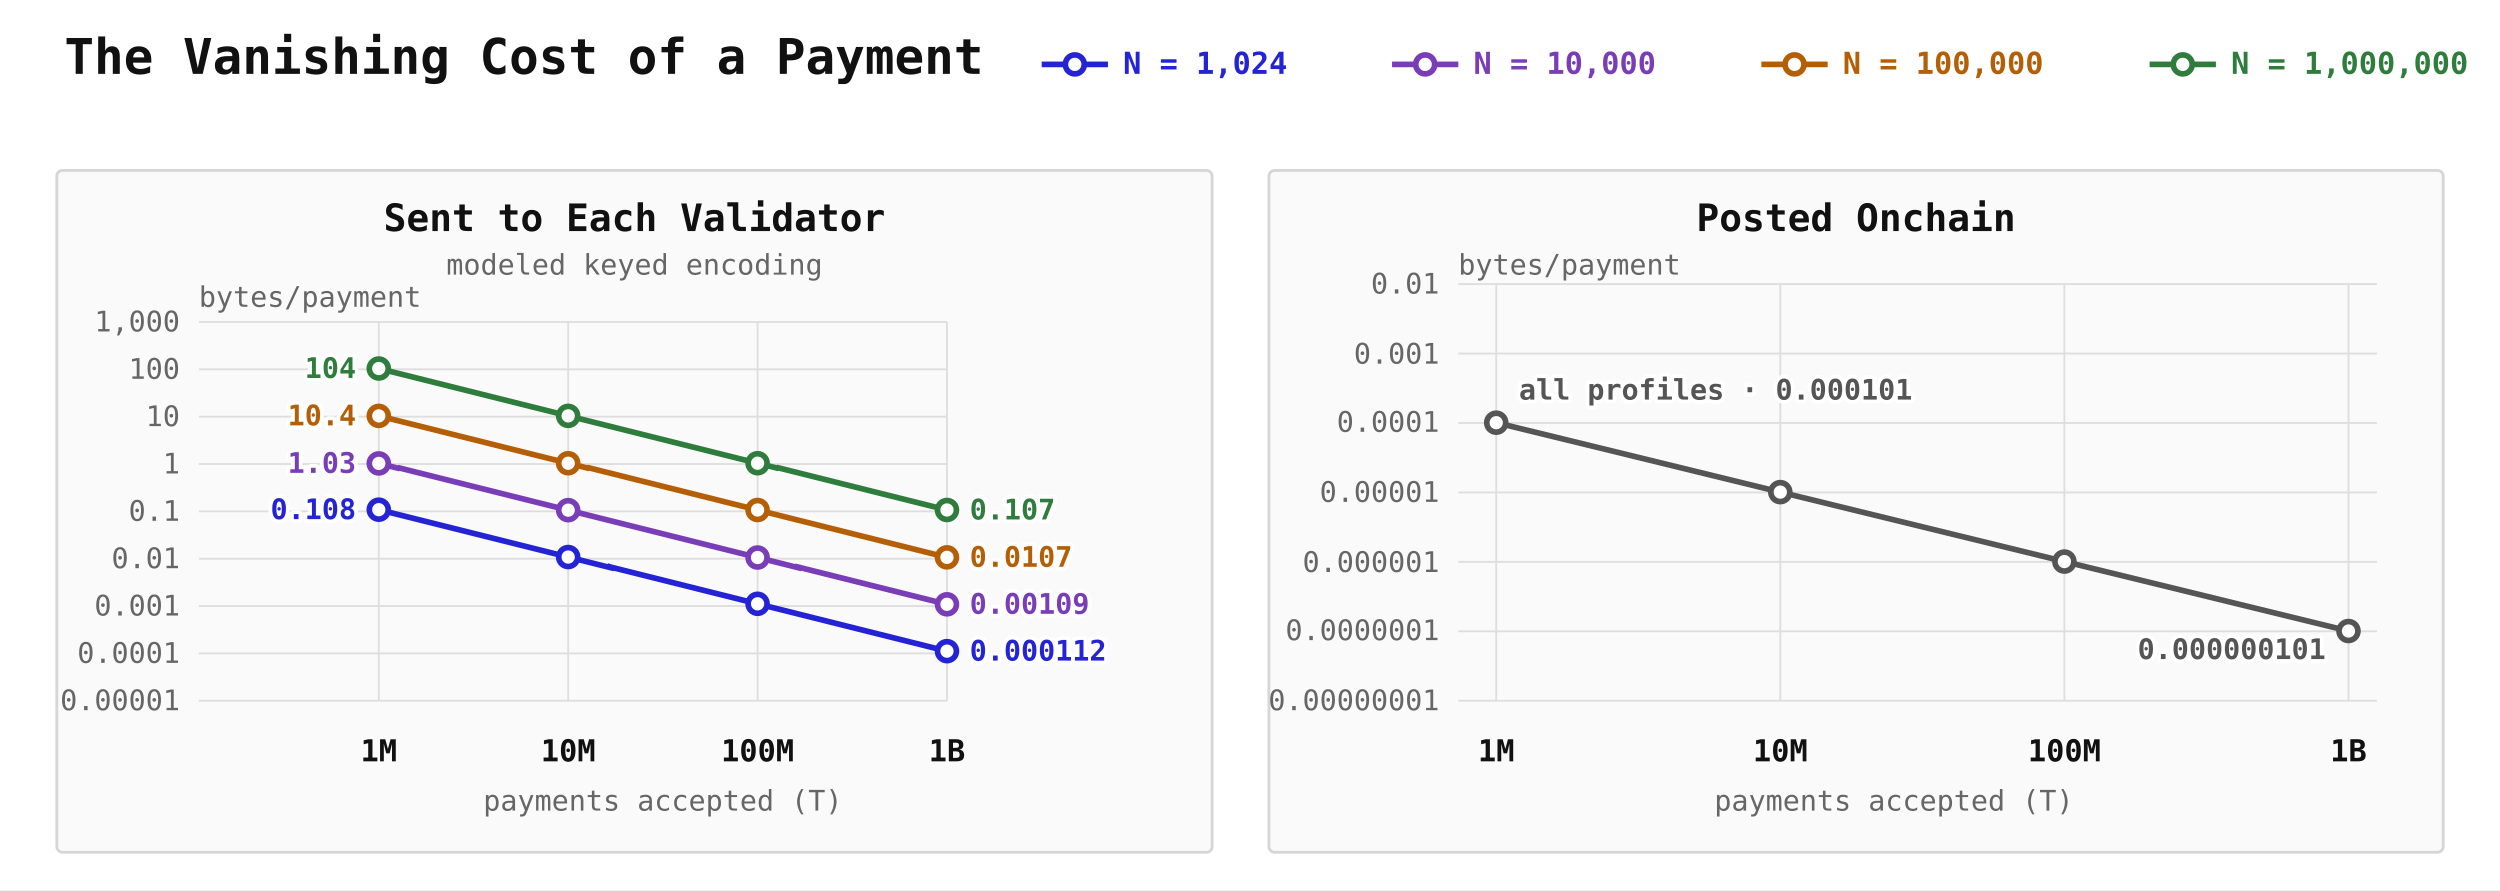
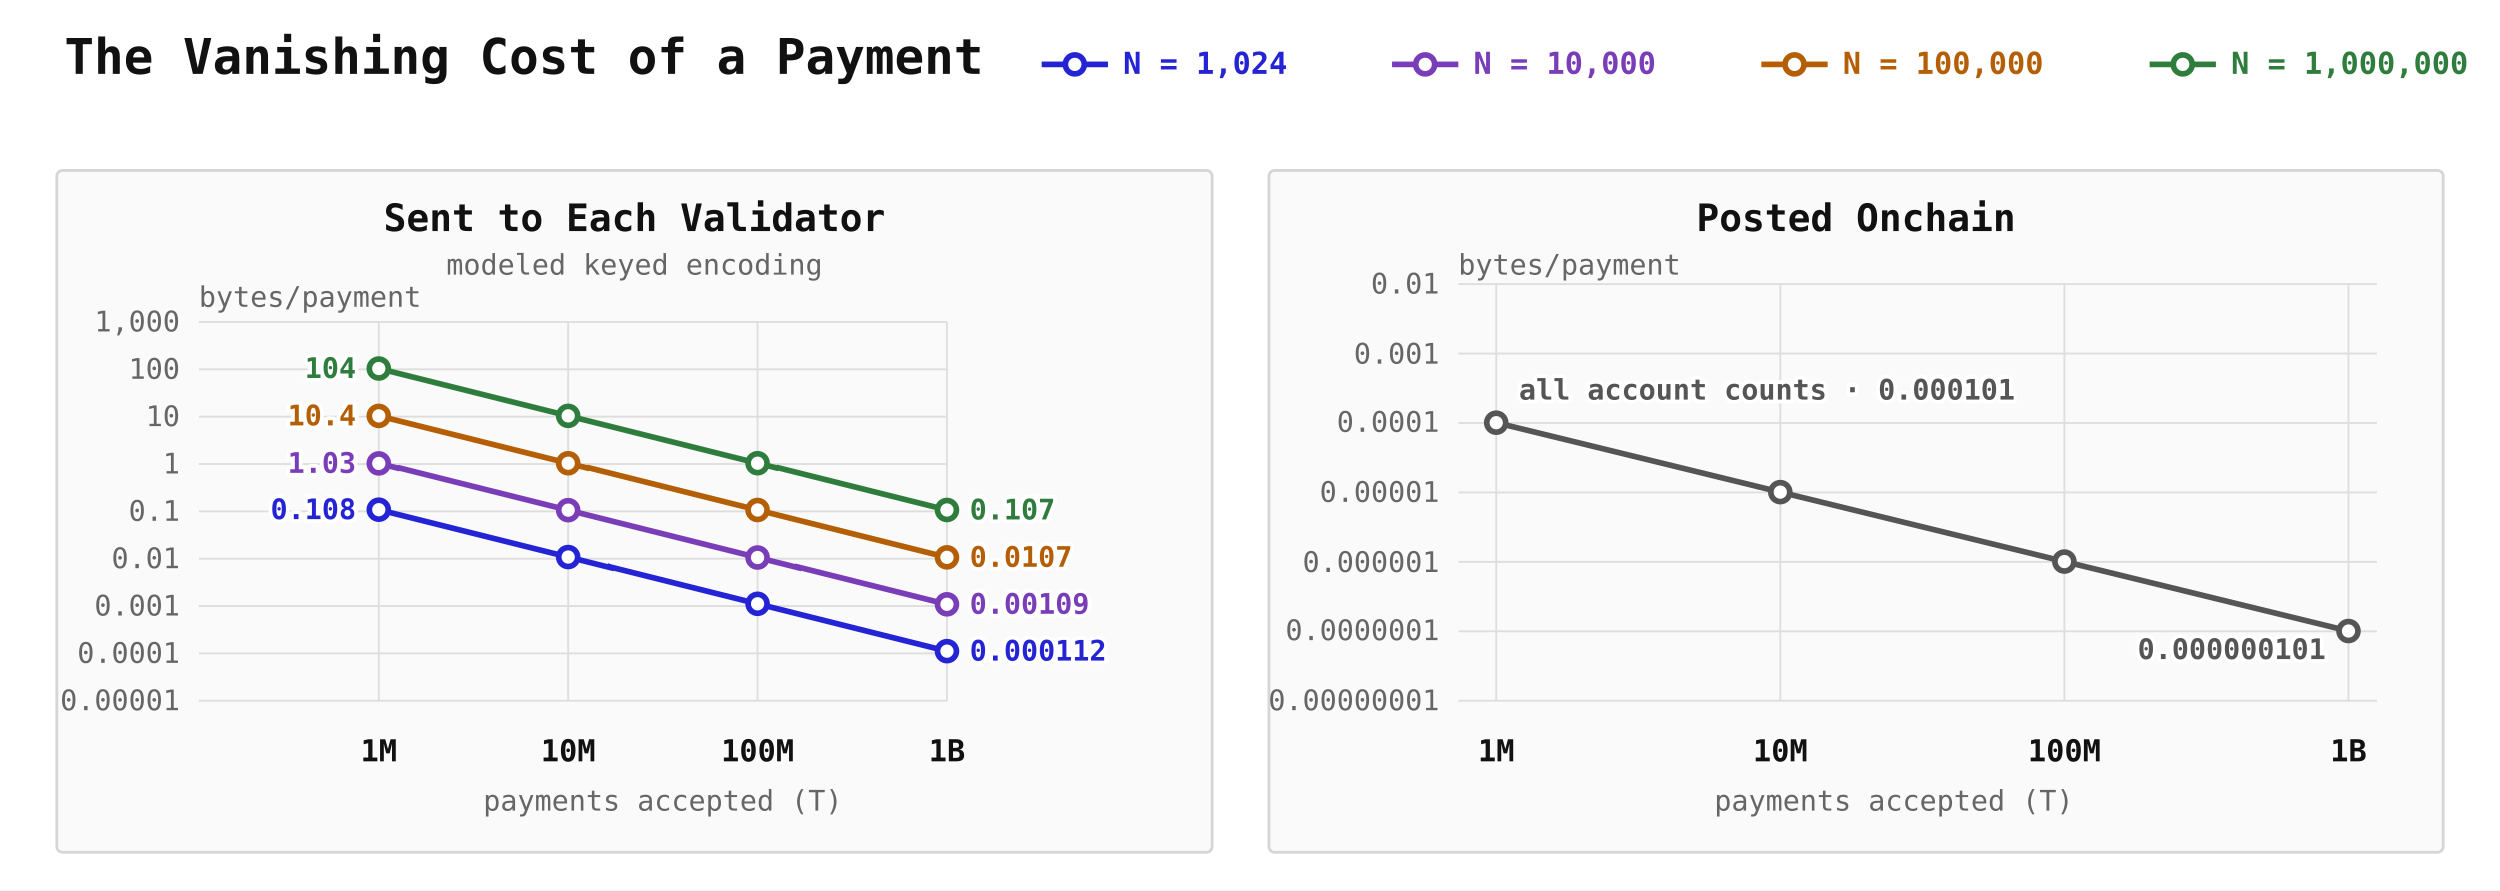
<svg xmlns="http://www.w3.org/2000/svg" viewBox="0 0 1320 470" role="img" aria-labelledby="title description">
  <rect width="1320" height="470" fill="#fff" />
  <style>
    text { font-family: ui-monospace, SFMono-Regular, Menlo, Monaco, Consolas, monospace; }
    .title { font-size: 26px; font-weight: 700; fill: #111; }
    .panel-title { font-size: 20px; font-weight: 700; fill: #111; text-anchor: middle; }
    .axis { font-size: 15px; fill: #666; }
    .axis-strong { font-size: 16px; font-weight: 700; fill: #111; }
    .value { font-size: 15px; font-weight: 700; paint-order: stroke; stroke: #fff; stroke-width: 4px; stroke-linejoin: round; }
    .grid { stroke: #dedede; stroke-width: 1; }
    .frame { fill: #fafafa; stroke: #d6d6d6; stroke-width: 1.5; }
    .blue { stroke: #2424d4; fill: none; }
    .purple { stroke: #7a3db8; fill: none; }
    .orange { stroke: #b45f06; fill: none; }
    .green { stroke: #2f7d3d; fill: none; }
    .neutral { stroke: #555; fill: none; }
    .blue-text { fill: #2424d4; }
    .purple-text { fill: #7a3db8; }
    .orange-text { fill: #b45f06; }
    .green-text { fill: #2f7d3d; }
    .neutral-text { fill: #555; }
    .series { stroke-width: 3; }
  </style>
  <text class="title" x="34" y="39">The Vanishing Cost of a Payment</text>
  <line class="blue series" x1="550" y1="34" x2="585" y2="34" />
  <circle cx="567.5" cy="34" r="5" fill="#fff" stroke="#2424d4" stroke-width="3" />
  <text class="axis-strong blue-text" x="593" y="39">N = 1,024</text>
  <line class="purple series" x1="735" y1="34" x2="770" y2="34" />
  <circle cx="752.5" cy="34" r="5" fill="#fff" stroke="#7a3db8" stroke-width="3" />
  <text class="axis-strong purple-text" x="778" y="39">N = 10,000</text>
  <line class="orange series" x1="930" y1="34" x2="965" y2="34" />
  <circle cx="947.5" cy="34" r="5" fill="#fff" stroke="#b45f06" stroke-width="3" />
  <text class="axis-strong orange-text" x="973" y="39">N = 100,000</text>
  <line class="green series" x1="1135" y1="34" x2="1170" y2="34" />
  <circle cx="1152.5" cy="34" r="5" fill="#fff" stroke="#2f7d3d" stroke-width="3" />
  <text class="axis-strong green-text" x="1178" y="39">N = 1,000,000</text>
  <rect class="frame" x="30" y="90" width="610" height="360" rx="3" />
  <text class="panel-title" x="335" y="122">Sent to Each Validator</text>
  <text class="axis" x="335" y="145" text-anchor="middle">modeled keyed encoding</text>
  <text class="axis" x="105" y="162">bytes/payment</text>
  <line class="grid" x1="105" y1="170" x2="500" y2="170" />
  <text class="axis" x="95" y="175" text-anchor="end">1,000</text>
  <line class="grid" x1="105" y1="195" x2="500" y2="195" />
  <text class="axis" x="95" y="200" text-anchor="end">100</text>
  <line class="grid" x1="105" y1="220" x2="500" y2="220" />
  <text class="axis" x="95" y="225" text-anchor="end">10</text>
  <line class="grid" x1="105" y1="245" x2="500" y2="245" />
  <text class="axis" x="95" y="250" text-anchor="end">1</text>
  <line class="grid" x1="105" y1="270" x2="500" y2="270" />
  <text class="axis" x="95" y="275" text-anchor="end">0.1</text>
  <line class="grid" x1="105" y1="295" x2="500" y2="295" />
  <text class="axis" x="95" y="300" text-anchor="end">0.01</text>
  <line class="grid" x1="105" y1="320" x2="500" y2="320" />
  <text class="axis" x="95" y="325" text-anchor="end">0.001</text>
  <line class="grid" x1="105" y1="345" x2="500" y2="345" />
  <text class="axis" x="95" y="350" text-anchor="end">0.0001</text>
  <line class="grid" x1="105" y1="370" x2="500" y2="370" />
  <text class="axis" x="95" y="375" text-anchor="end">0.00001</text>
  <line class="grid" x1="200" y1="170" x2="200" y2="370" />
  <text class="axis-strong" x="200" y="402" text-anchor="middle">1M</text>
  <line class="grid" x1="300" y1="170" x2="300" y2="370" />
  <text class="axis-strong" x="300" y="402" text-anchor="middle">10M</text>
  <line class="grid" x1="400" y1="170" x2="400" y2="370" />
  <text class="axis-strong" x="400" y="402" text-anchor="middle">100M</text>
  <line class="grid" x1="500" y1="170" x2="500" y2="370" />
  <text class="axis-strong" x="500" y="402" text-anchor="middle">1B</text>
  <text class="axis" x="350" y="428" text-anchor="middle">payments accepted (T)</text>
  <path class="blue series" d="M200.00 269.12 L202.50 269.74 L205.00 270.37 L207.50 270.99 L210.00 271.62 L212.50 272.24 L215.00 272.87 L217.50 273.49 L220.00 274.12 L222.50 274.74 L225.00 275.37 L227.50 275.99 L230.00 276.62 L232.50 277.24 L235.00 277.87 L237.50 278.49 L240.00 279.12 L242.50 279.74 L245.00 280.37 L247.50 280.99 L250.00 281.62 L252.50 282.24 L255.00 282.87 L257.50 283.49 L260.00 284.12 L262.50 284.74 L265.00 285.37 L267.50 285.99 L270.00 286.62 L272.50 287.24 L275.00 287.87 L277.50 288.49 L280.00 289.12 L282.50 289.74 L285.00 290.37 L287.50 290.99 L290.00 291.62 L292.50 292.24 L295.00 292.87 L297.50 293.49 L300.00 294.12 L302.50 294.74 L305.00 295.37 L307.50 295.99 L310.00 296.62 L312.50 297.24 L315.00 297.87 L317.50 298.49 L320.00 299.12 L322.47 299.73 L322.47 299.73 L322.47 299.58 L322.47 299.43 L322.47 299.43 L322.50 299.44 L325.00 300.06 L327.50 300.69 L330.00 301.31 L332.50 301.94 L335.00 302.56 L337.50 303.19 L340.00 303.81 L342.50 304.44 L345.00 305.06 L347.50 305.69 L350.00 306.31 L352.50 306.94 L355.00 307.56 L357.50 308.19 L360.00 308.81 L362.50 309.44 L365.00 310.06 L367.50 310.69 L370.00 311.31 L372.50 311.94 L375.00 312.56 L377.50 313.19 L380.00 313.81 L382.50 314.44 L385.00 315.06 L387.50 315.69 L390.00 316.31 L392.50 316.94 L395.00 317.56 L397.50 318.19 L400.00 318.81 L402.50 319.44 L405.00 320.06 L407.50 320.69 L410.00 321.31 L412.50 321.94 L415.00 322.56 L417.50 323.19 L420.00 323.81 L422.50 324.44 L425.00 325.06 L427.50 325.69 L430.00 326.31 L432.50 326.94 L435.00 327.56 L437.50 328.19 L440.00 328.81 L442.50 329.44 L445.00 330.06 L447.50 330.69 L450.00 331.31 L452.50 331.94 L455.00 332.56 L457.50 333.19 L460.00 333.81 L462.50 334.44 L465.00 335.06 L467.50 335.69 L470.00 336.31 L472.50 336.94 L475.00 337.56 L477.50 338.19 L480.00 338.81 L482.50 339.44 L485.00 340.06 L487.50 340.69 L490.00 341.31 L492.50 341.94 L495.00 342.56 L497.50 343.19 L500.00 343.81" />
  <circle cx="200" cy="269.12" r="5" fill="#fff" stroke="#2424d4" stroke-width="3" />
  <circle cx="300" cy="294.12" r="5" fill="#fff" stroke="#2424d4" stroke-width="3" />
  <circle cx="400" cy="318.81" r="5" fill="#fff" stroke="#2424d4" stroke-width="3" />
  <circle cx="500" cy="343.81" r="5" fill="#fff" stroke="#2424d4" stroke-width="3" />
  <text class="value blue-text" x="188" y="274.12" text-anchor="end">0.108</text>
  <text class="value blue-text" x="512" y="348.81" text-anchor="start">0.000112</text>
  <path class="purple series" d="M200.00 244.68 L202.50 245.30 L205.00 245.93 L207.50 246.55 L210.00 247.18 L210.38 247.27 L210.38 247.27 L210.55 247.16 L210.72 247.05 L210.72 247.05 L212.50 247.49 L215.00 248.12 L217.50 248.74 L220.00 249.37 L222.50 249.99 L225.00 250.62 L227.50 251.24 L230.00 251.87 L232.50 252.49 L235.00 253.12 L237.50 253.74 L240.00 254.37 L242.50 254.99 L245.00 255.62 L247.50 256.24 L250.00 256.87 L252.50 257.49 L255.00 258.12 L257.50 258.74 L260.00 259.37 L262.50 259.99 L265.00 260.62 L267.50 261.24 L270.00 261.87 L272.50 262.49 L275.00 263.12 L277.50 263.74 L280.00 264.37 L282.50 264.99 L285.00 265.62 L287.50 266.24 L290.00 266.87 L292.50 267.49 L295.00 268.12 L297.50 268.74 L300.00 269.37 L302.50 269.99 L305.00 270.62 L307.50 271.24 L310.00 271.87 L312.50 272.49 L315.00 273.12 L317.50 273.74 L320.00 274.37 L322.50 274.99 L325.00 275.62 L327.50 276.24 L330.00 276.87 L332.50 277.49 L335.00 278.12 L337.50 278.74 L340.00 279.37 L342.50 279.99 L345.00 280.62 L347.50 281.24 L350.00 281.87 L352.50 282.49 L355.00 283.12 L357.50 283.74 L360.00 284.37 L362.50 284.99 L365.00 285.62 L367.50 286.24 L370.00 286.87 L372.50 287.49 L375.00 288.12 L377.50 288.74 L380.00 289.37 L382.50 289.99 L385.00 290.62 L387.50 291.24 L390.00 291.87 L392.50 292.49 L395.00 293.12 L397.50 293.74 L400.00 294.37 L402.50 294.99 L405.00 295.62 L407.50 296.24 L410.00 296.87 L412.50 297.49 L415.00 298.12 L417.50 298.74 L420.00 299.37 L421.44 299.73 L421.44 299.73 L421.44 299.58 L421.44 299.43 L421.44 299.43 L422.50 299.69 L425.00 300.32 L427.50 300.94 L430.00 301.57 L432.50 302.19 L435.00 302.82 L437.50 303.44 L440.00 304.07 L442.50 304.69 L445.00 305.32 L447.50 305.94 L450.00 306.57 L452.50 307.19 L455.00 307.82 L457.50 308.44 L460.00 309.07 L462.50 309.69 L465.00 310.32 L467.50 310.94 L470.00 311.57 L472.50 312.19 L475.00 312.82 L477.50 313.44 L480.00 314.07 L482.50 314.69 L485.00 315.32 L487.50 315.94 L490.00 316.57 L492.50 317.19 L495.00 317.82 L497.50 318.44 L500.00 319.07" />
  <circle cx="200" cy="244.68" r="5" fill="#fff" stroke="#7a3db8" stroke-width="3" />
  <circle cx="300" cy="269.37" r="5" fill="#fff" stroke="#7a3db8" stroke-width="3" />
  <circle cx="400" cy="294.37" r="5" fill="#fff" stroke="#7a3db8" stroke-width="3" />
  <circle cx="500" cy="319.07" r="5" fill="#fff" stroke="#7a3db8" stroke-width="3" />
  <text class="value purple-text" x="188" y="249.68" text-anchor="end">1.03</text>
  <text class="value purple-text" x="512" y="324.07" text-anchor="start">0.00109</text>
  <path class="orange series" d="M200.00 219.59 L202.50 220.22 L205.00 220.84 L207.50 221.47 L210.00 222.09 L212.50 222.72 L215.00 223.34 L217.50 223.97 L220.00 224.59 L222.50 225.22 L225.00 225.84 L227.50 226.47 L230.00 227.09 L232.50 227.72 L235.00 228.34 L237.50 228.97 L240.00 229.59 L242.50 230.22 L245.00 230.84 L247.50 231.47 L250.00 232.09 L252.50 232.72 L255.00 233.34 L257.50 233.97 L260.00 234.59 L262.50 235.22 L265.00 235.84 L267.50 236.47 L270.00 237.09 L272.50 237.72 L275.00 238.34 L277.50 238.97 L280.00 239.59 L282.50 240.22 L285.00 240.84 L287.50 241.47 L290.00 242.09 L292.50 242.72 L295.00 243.34 L297.50 243.97 L300.00 244.59 L302.50 245.22 L305.00 245.84 L307.50 246.47 L310.00 247.09 L310.38 247.19 L310.38 247.19 L310.55 247.07 L310.72 246.96 L310.72 246.96 L312.50 247.41 L315.00 248.03 L317.50 248.66 L320.00 249.28 L322.50 249.91 L325.00 250.53 L327.50 251.16 L330.00 251.78 L332.50 252.41 L335.00 253.03 L337.50 253.66 L340.00 254.28 L342.50 254.91 L345.00 255.53 L347.50 256.16 L350.00 256.78 L352.50 257.41 L355.00 258.03 L357.50 258.66 L360.00 259.28 L362.50 259.91 L365.00 260.53 L367.50 261.16 L370.00 261.78 L372.50 262.41 L375.00 263.03 L377.50 263.66 L380.00 264.28 L382.50 264.91 L385.00 265.53 L387.50 266.16 L390.00 266.78 L392.50 267.41 L395.00 268.03 L397.50 268.66 L400.00 269.28 L402.50 269.91 L405.00 270.53 L407.50 271.16 L410.00 271.78 L412.50 272.41 L415.00 273.03 L417.50 273.66 L420.00 274.28 L422.50 274.91 L425.00 275.53 L427.50 276.16 L430.00 276.78 L432.50 277.41 L435.00 278.03 L437.50 278.66 L440.00 279.28 L442.50 279.91 L445.00 280.53 L447.50 281.16 L450.00 281.78 L452.50 282.41 L455.00 283.03 L457.50 283.66 L460.00 284.28 L462.50 284.91 L465.00 285.53 L467.50 286.16 L470.00 286.78 L472.50 287.41 L475.00 288.03 L477.50 288.66 L480.00 289.28 L482.50 289.91 L485.00 290.53 L487.50 291.16 L490.00 291.78 L492.50 292.41 L495.00 293.03 L497.50 293.66 L500.00 294.28" />
  <circle cx="200" cy="219.59" r="5" fill="#fff" stroke="#b45f06" stroke-width="3" />
  <circle cx="300" cy="244.59" r="5" fill="#fff" stroke="#b45f06" stroke-width="3" />
  <circle cx="400" cy="269.28" r="5" fill="#fff" stroke="#b45f06" stroke-width="3" />
  <circle cx="500" cy="294.28" r="5" fill="#fff" stroke="#b45f06" stroke-width="3" />
  <text class="value orange-text" x="188" y="224.59" text-anchor="end">10.4</text>
  <text class="value orange-text" x="512" y="299.28" text-anchor="start">0.0107</text>
  <path class="green series" d="M200.00 194.58 L202.50 195.20 L205.00 195.83 L207.50 196.45 L210.00 197.08 L212.50 197.70 L215.00 198.33 L217.50 198.95 L220.00 199.58 L222.50 200.20 L225.00 200.83 L227.50 201.45 L230.00 202.08 L232.50 202.70 L235.00 203.33 L237.50 203.95 L240.00 204.58 L242.50 205.20 L245.00 205.83 L247.50 206.45 L250.00 207.08 L252.50 207.70 L255.00 208.33 L257.50 208.95 L260.00 209.58 L262.50 210.20 L265.00 210.83 L267.50 211.45 L270.00 212.08 L272.50 212.70 L275.00 213.33 L277.50 213.95 L280.00 214.58 L282.50 215.20 L285.00 215.83 L287.50 216.45 L290.00 217.08 L292.50 217.70 L295.00 218.33 L297.50 218.95 L300.00 219.58 L302.50 220.20 L305.00 220.83 L307.50 221.45 L310.00 222.08 L312.50 222.70 L315.00 223.33 L317.50 223.95 L320.00 224.58 L322.50 225.20 L325.00 225.83 L327.50 226.45 L330.00 227.08 L332.50 227.70 L335.00 228.33 L337.50 228.95 L340.00 229.58 L342.50 230.20 L345.00 230.83 L347.50 231.45 L350.00 232.08 L352.50 232.70 L355.00 233.33 L357.50 233.95 L360.00 234.58 L362.50 235.20 L365.00 235.83 L367.50 236.45 L370.00 237.08 L372.50 237.70 L375.00 238.33 L377.50 238.95 L380.00 239.58 L382.50 240.20 L385.00 240.83 L387.50 241.45 L390.00 242.08 L392.50 242.70 L395.00 243.33 L397.50 243.95 L400.00 244.58 L402.50 245.20 L405.00 245.83 L407.50 246.45 L410.00 247.08 L410.38 247.17 L410.38 247.17 L410.55 247.06 L410.72 246.95 L410.72 246.95 L412.50 247.39 L415.00 248.02 L417.50 248.64 L420.00 249.27 L422.50 249.89 L425.00 250.52 L427.50 251.14 L430.00 251.77 L432.50 252.39 L435.00 253.02 L437.50 253.64 L440.00 254.27 L442.50 254.89 L445.00 255.52 L447.50 256.14 L450.00 256.77 L452.50 257.39 L455.00 258.02 L457.50 258.64 L460.00 259.27 L462.50 259.89 L465.00 260.52 L467.50 261.14 L470.00 261.77 L472.50 262.39 L475.00 263.02 L477.50 263.64 L480.00 264.27 L482.50 264.89 L485.00 265.52 L487.50 266.14 L490.00 266.77 L492.50 267.39 L495.00 268.02 L497.50 268.64 L500.00 269.27" />
  <circle cx="200" cy="194.58" r="5" fill="#fff" stroke="#2f7d3d" stroke-width="3" />
  <circle cx="300" cy="219.58" r="5" fill="#fff" stroke="#2f7d3d" stroke-width="3" />
  <circle cx="400" cy="244.58" r="5" fill="#fff" stroke="#2f7d3d" stroke-width="3" />
  <circle cx="500" cy="269.27" r="5" fill="#fff" stroke="#2f7d3d" stroke-width="3" />
  <text class="value green-text" x="188" y="199.58" text-anchor="end">104</text>
  <text class="value green-text" x="512" y="274.27" text-anchor="start">0.107</text>
  <rect class="frame" x="670" y="90" width="620" height="360" rx="3" />
  <text class="panel-title" x="980" y="122">Posted Onchain</text>
  <text class="axis" x="770" y="145">bytes/payment</text>
  <line class="grid" x1="770" y1="150" x2="1255" y2="150" />
  <line class="grid" x1="770" y1="186.67" x2="1255" y2="186.67" />
  <line class="grid" x1="770" y1="223.33" x2="1255" y2="223.33" />
  <line class="grid" x1="770" y1="260" x2="1255" y2="260" />
  <line class="grid" x1="770" y1="296.67" x2="1255" y2="296.67" />
  <line class="grid" x1="770" y1="333.33" x2="1255" y2="333.33" />
  <line class="grid" x1="770" y1="370" x2="1255" y2="370" />
  <line class="grid" x1="790" y1="150" x2="790" y2="370" />
  <line class="grid" x1="940" y1="150" x2="940" y2="370" />
  <line class="grid" x1="1090" y1="150" x2="1090" y2="370" />
  <line class="grid" x1="1240" y1="150" x2="1240" y2="370" />
  <text class="axis" x="760" y="155" text-anchor="end">0.01</text>
  <text class="axis" x="760" y="192" text-anchor="end">0.001</text>
  <text class="axis" x="760" y="228" text-anchor="end">0.0001</text>
  <text class="axis" x="760" y="265" text-anchor="end">0.00001</text>
  <text class="axis" x="760" y="302" text-anchor="end">0.000001</text>
  <text class="axis" x="760" y="338" text-anchor="end">0.0000001</text>
  <text class="axis" x="760" y="375" text-anchor="end">0.00000001</text>
  <text class="axis-strong" x="790" y="402" text-anchor="middle">1M</text>
  <text class="axis-strong" x="940" y="402" text-anchor="middle">10M</text>
  <text class="axis-strong" x="1090" y="402" text-anchor="middle">100M</text>
  <text class="axis-strong" x="1240" y="402" text-anchor="middle">1B</text>
  <text class="axis" x="1000" y="428" text-anchor="middle">payments accepted (T)</text>
  <path class="neutral series" d="M790 223.18 L940 259.84 L1090 296.51 L1240 333.18" />
  <circle cx="790" cy="223.18" r="5" fill="#fff" stroke="#555" stroke-width="3" />
  <circle cx="940" cy="259.84" r="5" fill="#fff" stroke="#555" stroke-width="3" />
  <circle cx="1090" cy="296.51" r="5" fill="#fff" stroke="#555" stroke-width="3" />
  <circle cx="1240" cy="333.18" r="5" fill="#fff" stroke="#555" stroke-width="3" />
-   <text class="value neutral-text" x="802" y="211">all profiles · 0.000101</text>
+   <text class="value neutral-text" x="802" y="211">all account counts · 0.000101</text>
  <text class="value neutral-text" x="1228" y="348" text-anchor="end">0.000000101</text>
</svg>
